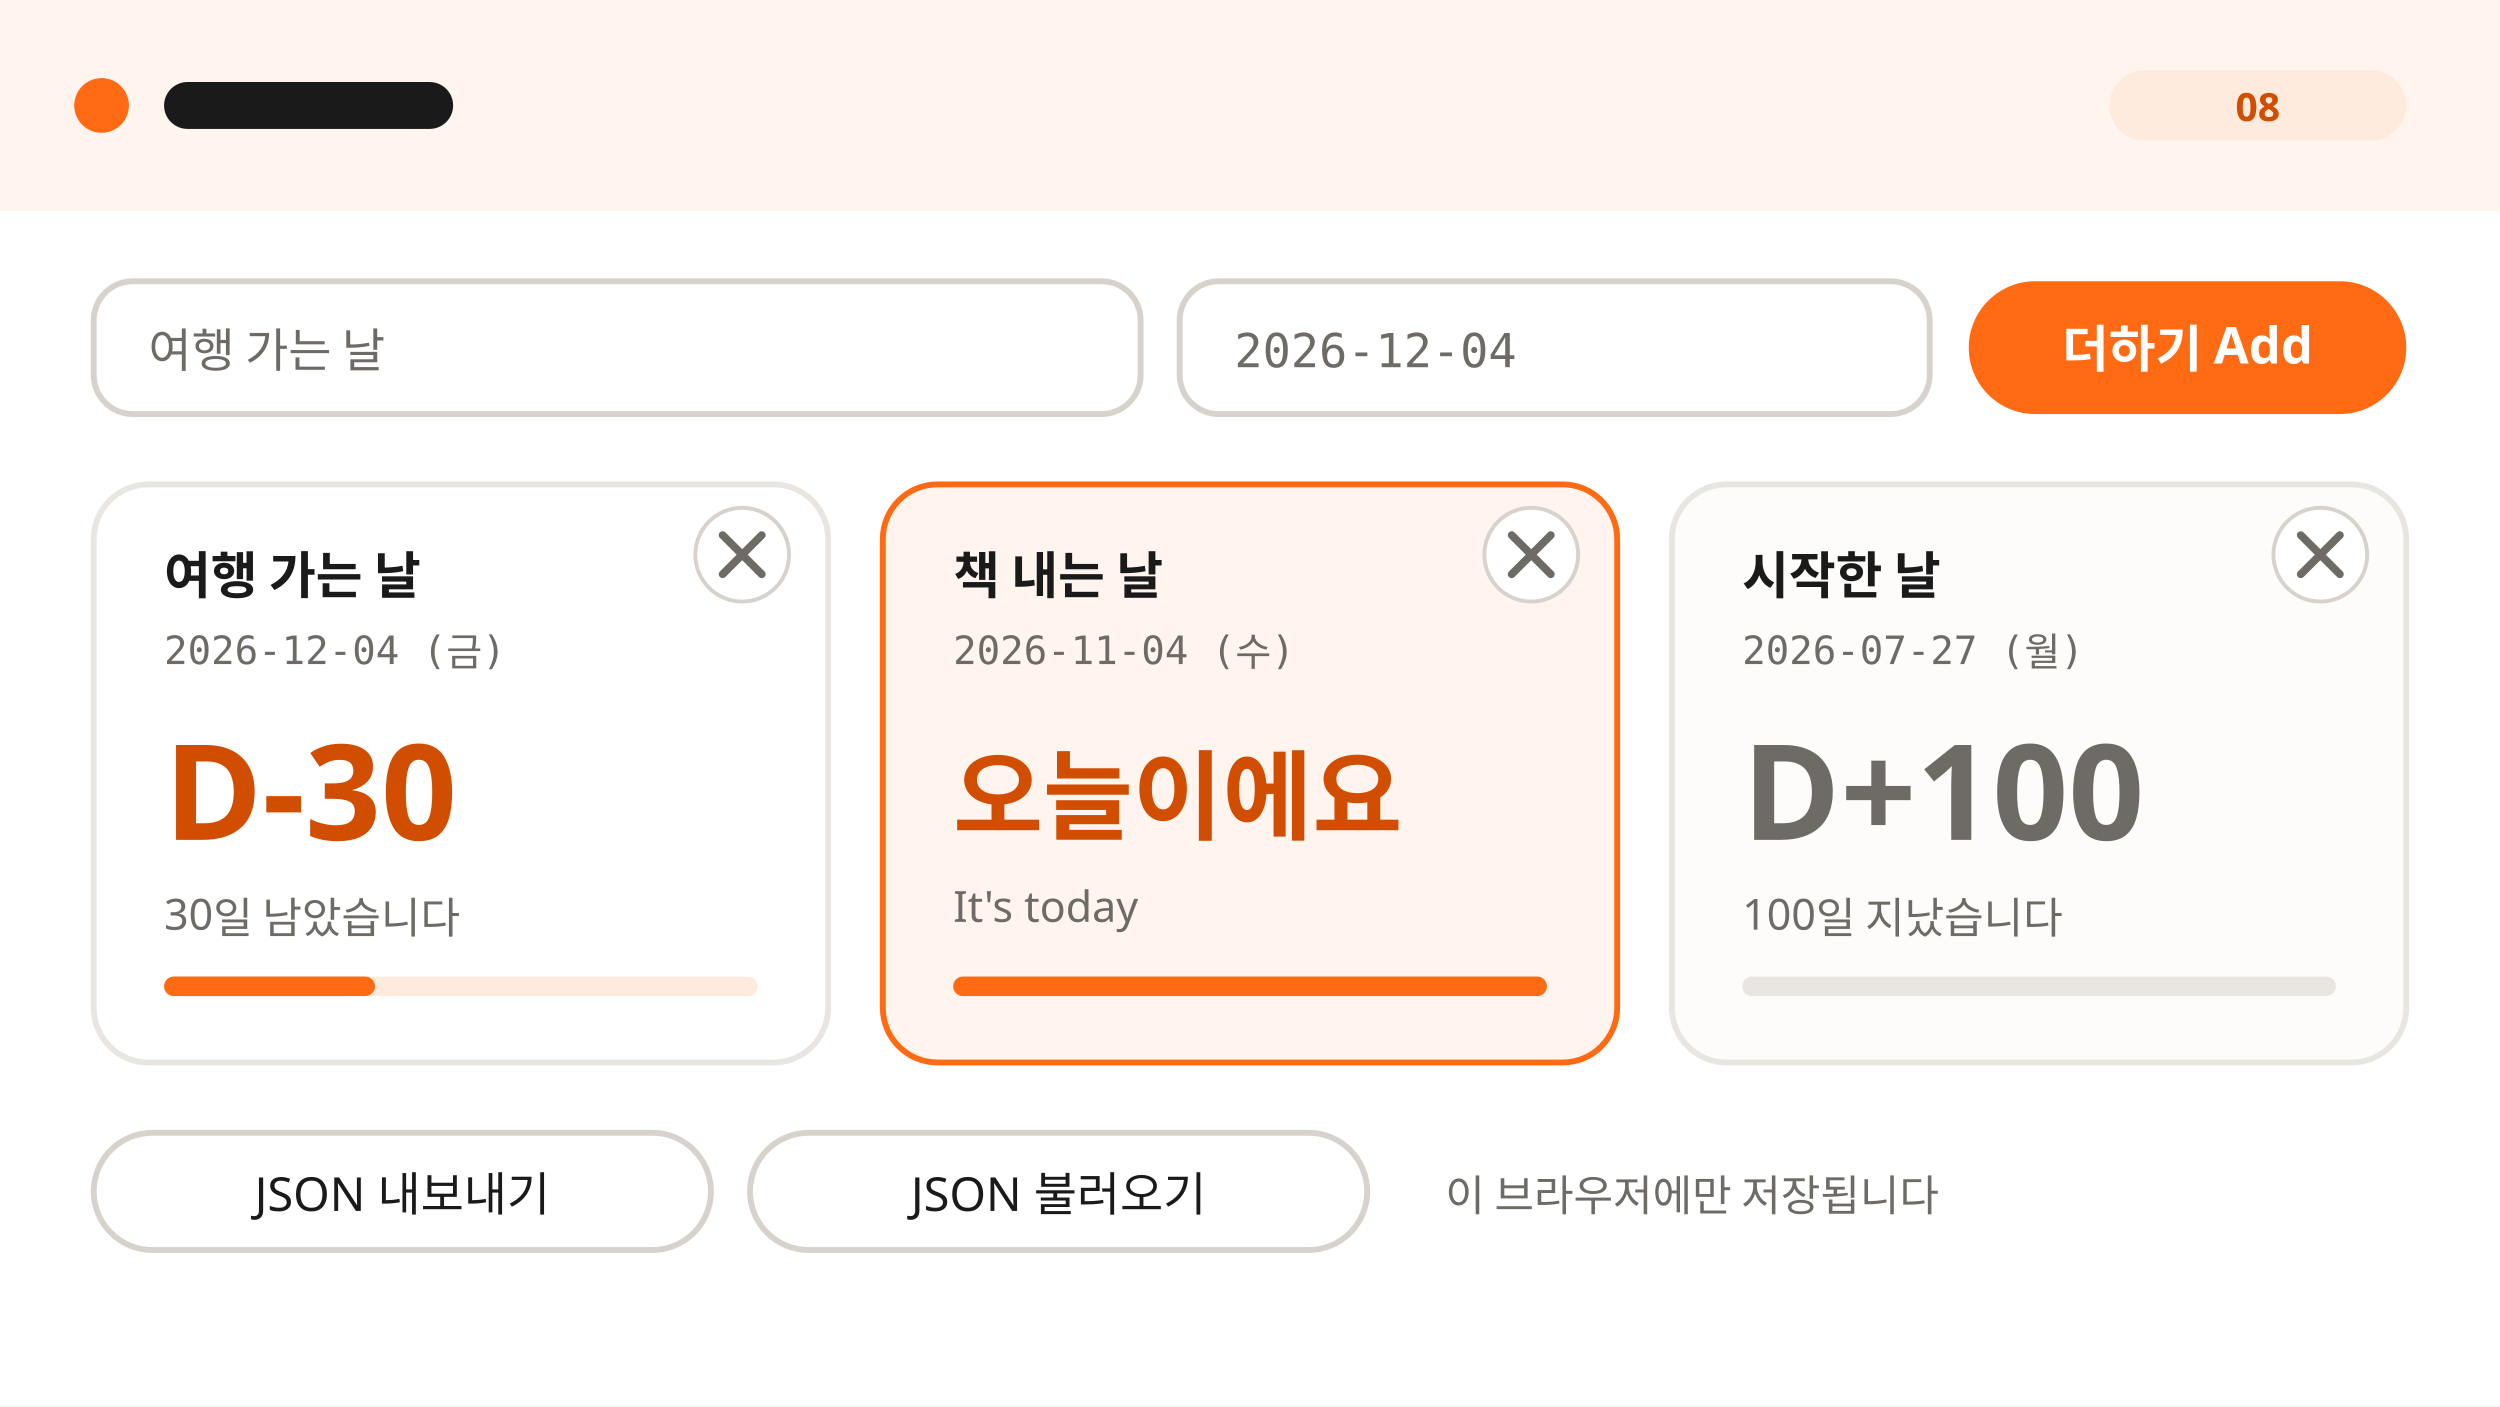
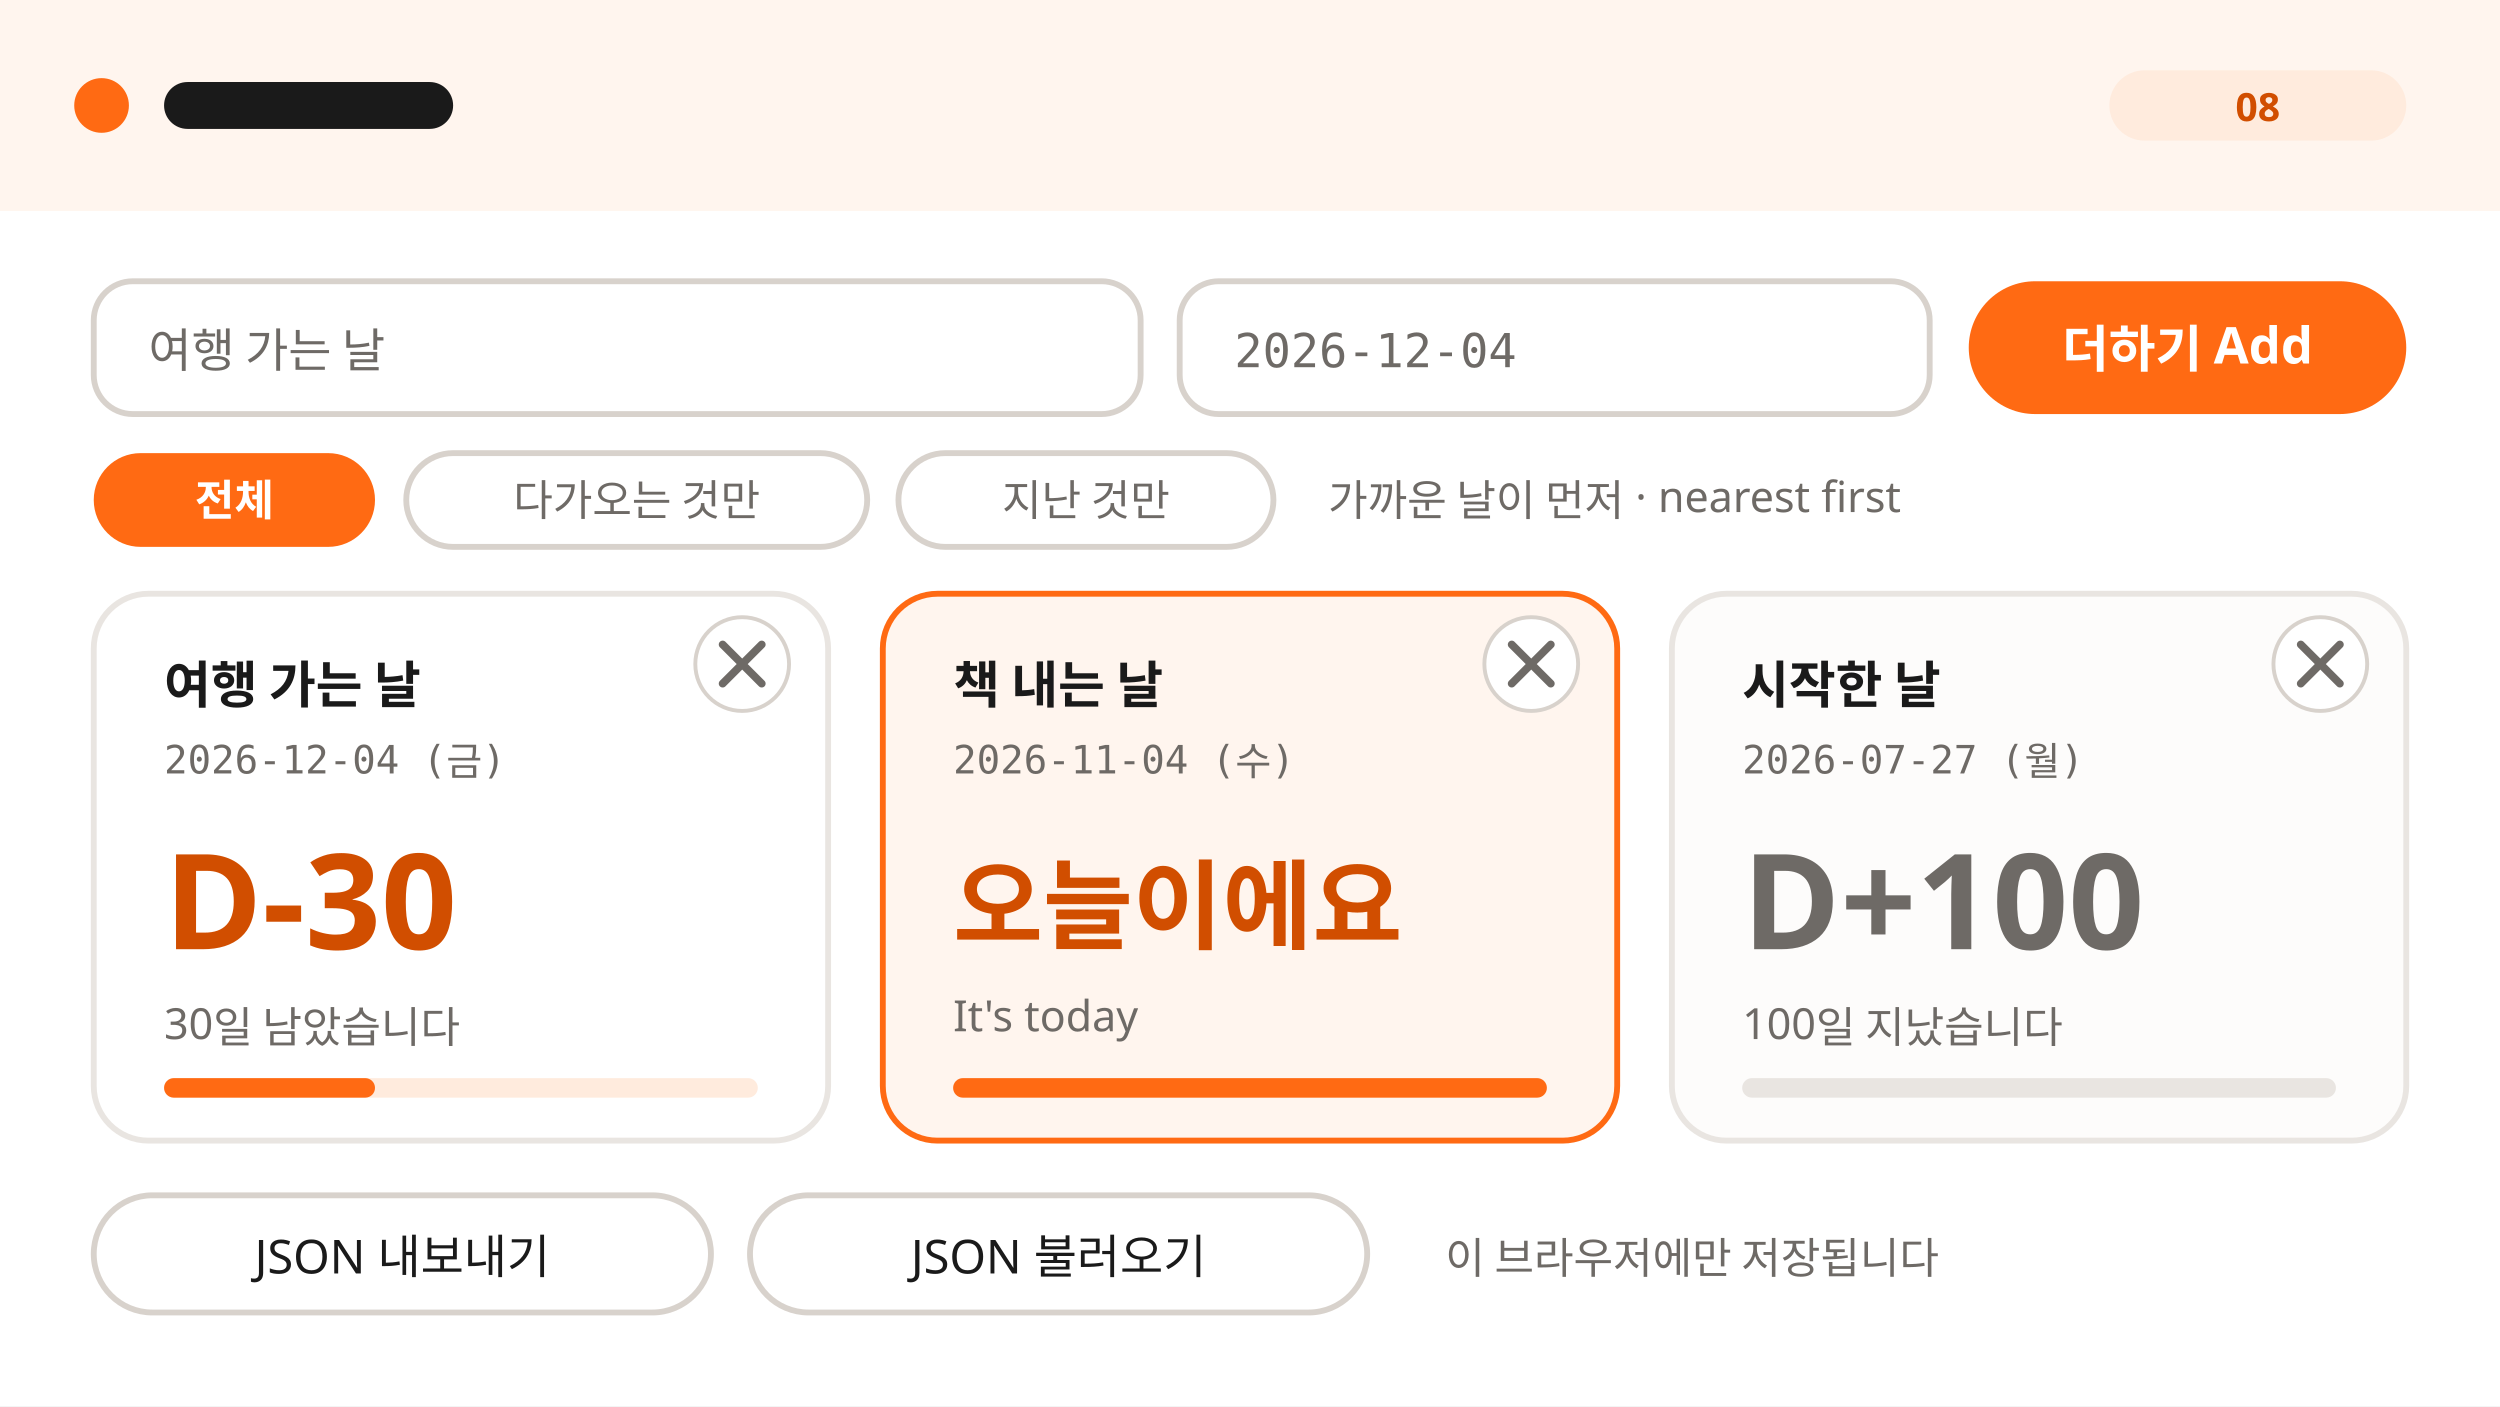
<svg xmlns="http://www.w3.org/2000/svg" viewBox="0 0 640 360" role="img" aria-label="D-day 세기 — 이름과 날짜, 남은 날수가 적힌 카드 세 장">
  <rect width="640" height="360" fill="#FFFFFF" />
  <rect x="0" y="0" width="640" height="54" fill="#FFF5EE" />
  <circle cx="26" cy="27" r="7" fill="#FF6A13" />
  <rect x="42" y="21" width="74" height="12" rx="6" fill="#1A1A1A" />
  <rect x="540" y="18" width="76" height="18" rx="9" fill="#FFEBDD" />
  <text x="578" y="31" font-family="sans-serif" font-size="10" font-weight="700" fill="#D14E00" text-anchor="middle">08</text>
  <rect x="24" y="72" width="268" height="34" rx="10" fill="#FFFFFF" stroke="#D8D2CC" stroke-width="1.5" />
  <text x="38" y="94" font-family="sans-serif" font-size="12" fill="#6E6A66">여행 가는 날</text>
  <rect x="302" y="72" width="192" height="34" rx="10" fill="#FFFFFF" stroke="#D8D2CC" stroke-width="1.5" />
  <text x="316" y="94" font-family="monospace" font-size="12" fill="#6E6A66">2026-12-04</text>
  <rect x="504" y="72" width="112" height="34" rx="17" fill="#FF6A13" />
  <text x="560" y="94" font-family="sans-serif" font-size="13" font-weight="700" fill="#FFFFFF" text-anchor="middle">더하기 Add</text>
-   <rect x="24" y="124" width="188" height="148" rx="14" fill="#FFFFFF" stroke="#E9E5E1" stroke-width="1.5" />
-   <circle cx="190" cy="142" r="12" fill="#FFFFFF" stroke="#D8D2CC" />
-   <path d="M185 137 l10 10 M195 137 l-10 10" stroke="#6E6A66" stroke-width="2" stroke-linecap="round" />
-   <text x="42" y="152" font-family="sans-serif" font-size="13" font-weight="700" fill="#1A1A1A">여행 가는 날</text>
-   <text x="42" y="170" font-family="monospace" font-size="10" fill="#6E6A66">2026-12-04 (금)</text>
-   <text x="42" y="215" font-family="sans-serif" font-size="34" font-weight="800" fill="#D14E00">D-30</text>
-   <text x="42" y="238" font-family="sans-serif" font-size="11" fill="#6E6A66">30일 남았습니다</text>
-   <rect x="42" y="250" width="152" height="5" rx="2.5" fill="#FFEBDD" />
-   <rect x="42" y="250" width="54" height="5" rx="2.5" fill="#FF6A13" />
-   <rect x="226" y="124" width="188" height="148" rx="14" fill="#FFF5EE" stroke="#FF6A13" stroke-width="1.5" />
-   <circle cx="392" cy="142" r="12" fill="#FFFFFF" stroke="#D8D2CC" />
-   <path d="M387 137 l10 10 M397 137 l-10 10" stroke="#6E6A66" stroke-width="2" stroke-linecap="round" />
-   <text x="244" y="152" font-family="sans-serif" font-size="13" font-weight="700" fill="#1A1A1A">책 내는 날</text>
-   <text x="244" y="170" font-family="monospace" font-size="10" fill="#6E6A66">2026-11-04 (수)</text>
-   <text x="244" y="213" font-family="sans-serif" font-size="25" font-weight="800" fill="#D14E00">오늘이에요</text>
-   <text x="244" y="236" font-family="sans-serif" font-size="11" fill="#6E6A66">It's today</text>
-   <rect x="244" y="250" width="152" height="5" rx="2.5" fill="#FFEBDD" />
-   <rect x="244" y="250" width="152" height="5" rx="2.5" fill="#FF6A13" />
-   <rect x="428" y="124" width="188" height="148" rx="14" fill="#FDFCFB" stroke="#E9E5E1" stroke-width="1.5" />
-   <circle cx="594" cy="142" r="12" fill="#FFFFFF" stroke="#D8D2CC" />
-   <path d="M589 137 l10 10 M599 137 l-10 10" stroke="#6E6A66" stroke-width="2" stroke-linecap="round" />
-   <text x="446" y="152" font-family="sans-serif" font-size="13" font-weight="700" fill="#1A1A1A">시작한 날</text>
-   <text x="446" y="170" font-family="monospace" font-size="10" fill="#6E6A66">2026-07-27 (월)</text>
-   <text x="446" y="215" font-family="sans-serif" font-size="34" font-weight="800" fill="#6E6A66">D+100</text>
-   <text x="446" y="238" font-family="sans-serif" font-size="11" fill="#6E6A66">100일 지났습니다</text>
-   <rect x="446" y="250" width="152" height="5" rx="2.5" fill="#E9E5E1" />
-   <rect x="24" y="290" width="158" height="30" rx="15" fill="#FFFFFF" stroke="#D8D2CC" stroke-width="1.5" />
-   <text x="103" y="310" font-family="sans-serif" font-size="12" fill="#1A1A1A" text-anchor="middle">JSON 내보내기</text>
-   <rect x="192" y="290" width="158" height="30" rx="15" fill="#FFFFFF" stroke="#D8D2CC" stroke-width="1.5" />
-   <text x="271" y="310" font-family="sans-serif" font-size="12" fill="#1A1A1A" text-anchor="middle">JSON 불러오기</text>
-   <text x="370" y="310" font-family="sans-serif" font-size="11" fill="#6E6A66">이 브라우저에만 저장됩니다</text>
+   <rect x="24" y="116" width="72" height="24" rx="12" fill="#FF6A13" />
+   <text x="60" y="132" font-family="sans-serif" font-size="11" font-weight="700" fill="#FFFFFF" text-anchor="middle">전체</text>
+   <rect x="104" y="116" width="118" height="24" rx="12" fill="#FFFFFF" stroke="#D8D2CC" stroke-width="1.5" />
+   <text x="163" y="132" font-family="sans-serif" font-size="11" fill="#6E6A66" text-anchor="middle">다가오는 것만</text>
+   <rect x="230" y="116" width="96" height="24" rx="12" fill="#FFFFFF" stroke="#D8D2CC" stroke-width="1.5" />
+   <text x="278" y="132" font-family="sans-serif" font-size="11" fill="#6E6A66" text-anchor="middle">지난 것만</text>
+   <text x="340" y="132" font-family="sans-serif" font-size="11" fill="#6E6A66">가까운 날이 먼저 · nearest first</text>
+   <rect x="24" y="152" width="188" height="140" rx="14" fill="#FFFFFF" stroke="#E9E5E1" stroke-width="1.5" />
+   <circle cx="190" cy="170" r="12" fill="#FFFFFF" stroke="#D8D2CC" />
+   <path d="M185 165 l10 10 M195 165 l-10 10" stroke="#6E6A66" stroke-width="2" stroke-linecap="round" />
+   <text x="42" y="180" font-family="sans-serif" font-size="13" font-weight="700" fill="#1A1A1A">여행 가는 날</text>
+   <text x="42" y="198" font-family="monospace" font-size="10" fill="#6E6A66">2026-12-04 (금)</text>
+   <text x="42" y="243" font-family="sans-serif" font-size="34" font-weight="800" fill="#D14E00">D-30</text>
+   <text x="42" y="266" font-family="sans-serif" font-size="11" fill="#6E6A66">30일 남았습니다</text>
+   <rect x="42" y="276" width="152" height="5" rx="2.5" fill="#FFEBDD" />
+   <rect x="42" y="276" width="54" height="5" rx="2.5" fill="#FF6A13" />
+   <rect x="226" y="152" width="188" height="140" rx="14" fill="#FFF5EE" stroke="#FF6A13" stroke-width="1.5" />
+   <circle cx="392" cy="170" r="12" fill="#FFFFFF" stroke="#D8D2CC" />
+   <path d="M387 165 l10 10 M397 165 l-10 10" stroke="#6E6A66" stroke-width="2" stroke-linecap="round" />
+   <text x="244" y="180" font-family="sans-serif" font-size="13" font-weight="700" fill="#1A1A1A">책 내는 날</text>
+   <text x="244" y="198" font-family="monospace" font-size="10" fill="#6E6A66">2026-11-04 (수)</text>
+   <text x="244" y="241" font-family="sans-serif" font-size="25" font-weight="800" fill="#D14E00">오늘이에요</text>
+   <text x="244" y="264" font-family="sans-serif" font-size="11" fill="#6E6A66">It's today</text>
+   <rect x="244" y="276" width="152" height="5" rx="2.5" fill="#FFEBDD" />
+   <rect x="244" y="276" width="152" height="5" rx="2.5" fill="#FF6A13" />
+   <rect x="428" y="152" width="188" height="140" rx="14" fill="#FDFCFB" stroke="#E9E5E1" stroke-width="1.5" />
+   <circle cx="594" cy="170" r="12" fill="#FFFFFF" stroke="#D8D2CC" />
+   <path d="M589 165 l10 10 M599 165 l-10 10" stroke="#6E6A66" stroke-width="2" stroke-linecap="round" />
+   <text x="446" y="180" font-family="sans-serif" font-size="13" font-weight="700" fill="#1A1A1A">시작한 날</text>
+   <text x="446" y="198" font-family="monospace" font-size="10" fill="#6E6A66">2026-07-27 (월)</text>
+   <text x="446" y="243" font-family="sans-serif" font-size="34" font-weight="800" fill="#6E6A66">D+100</text>
+   <text x="446" y="266" font-family="sans-serif" font-size="11" fill="#6E6A66">100일 지났습니다</text>
+   <rect x="446" y="276" width="152" height="5" rx="2.5" fill="#E9E5E1" />
+   <rect x="24" y="306" width="158" height="30" rx="15" fill="#FFFFFF" stroke="#D8D2CC" stroke-width="1.5" />
+   <text x="103" y="326" font-family="sans-serif" font-size="12" fill="#1A1A1A" text-anchor="middle">JSON 내보내기</text>
+   <rect x="192" y="306" width="158" height="30" rx="15" fill="#FFFFFF" stroke="#D8D2CC" stroke-width="1.5" />
+   <text x="271" y="326" font-family="sans-serif" font-size="12" fill="#1A1A1A" text-anchor="middle">JSON 불러오기</text>
+   <text x="370" y="326" font-family="sans-serif" font-size="11" fill="#6E6A66">이 브라우저에만 저장됩니다</text>
</svg>
